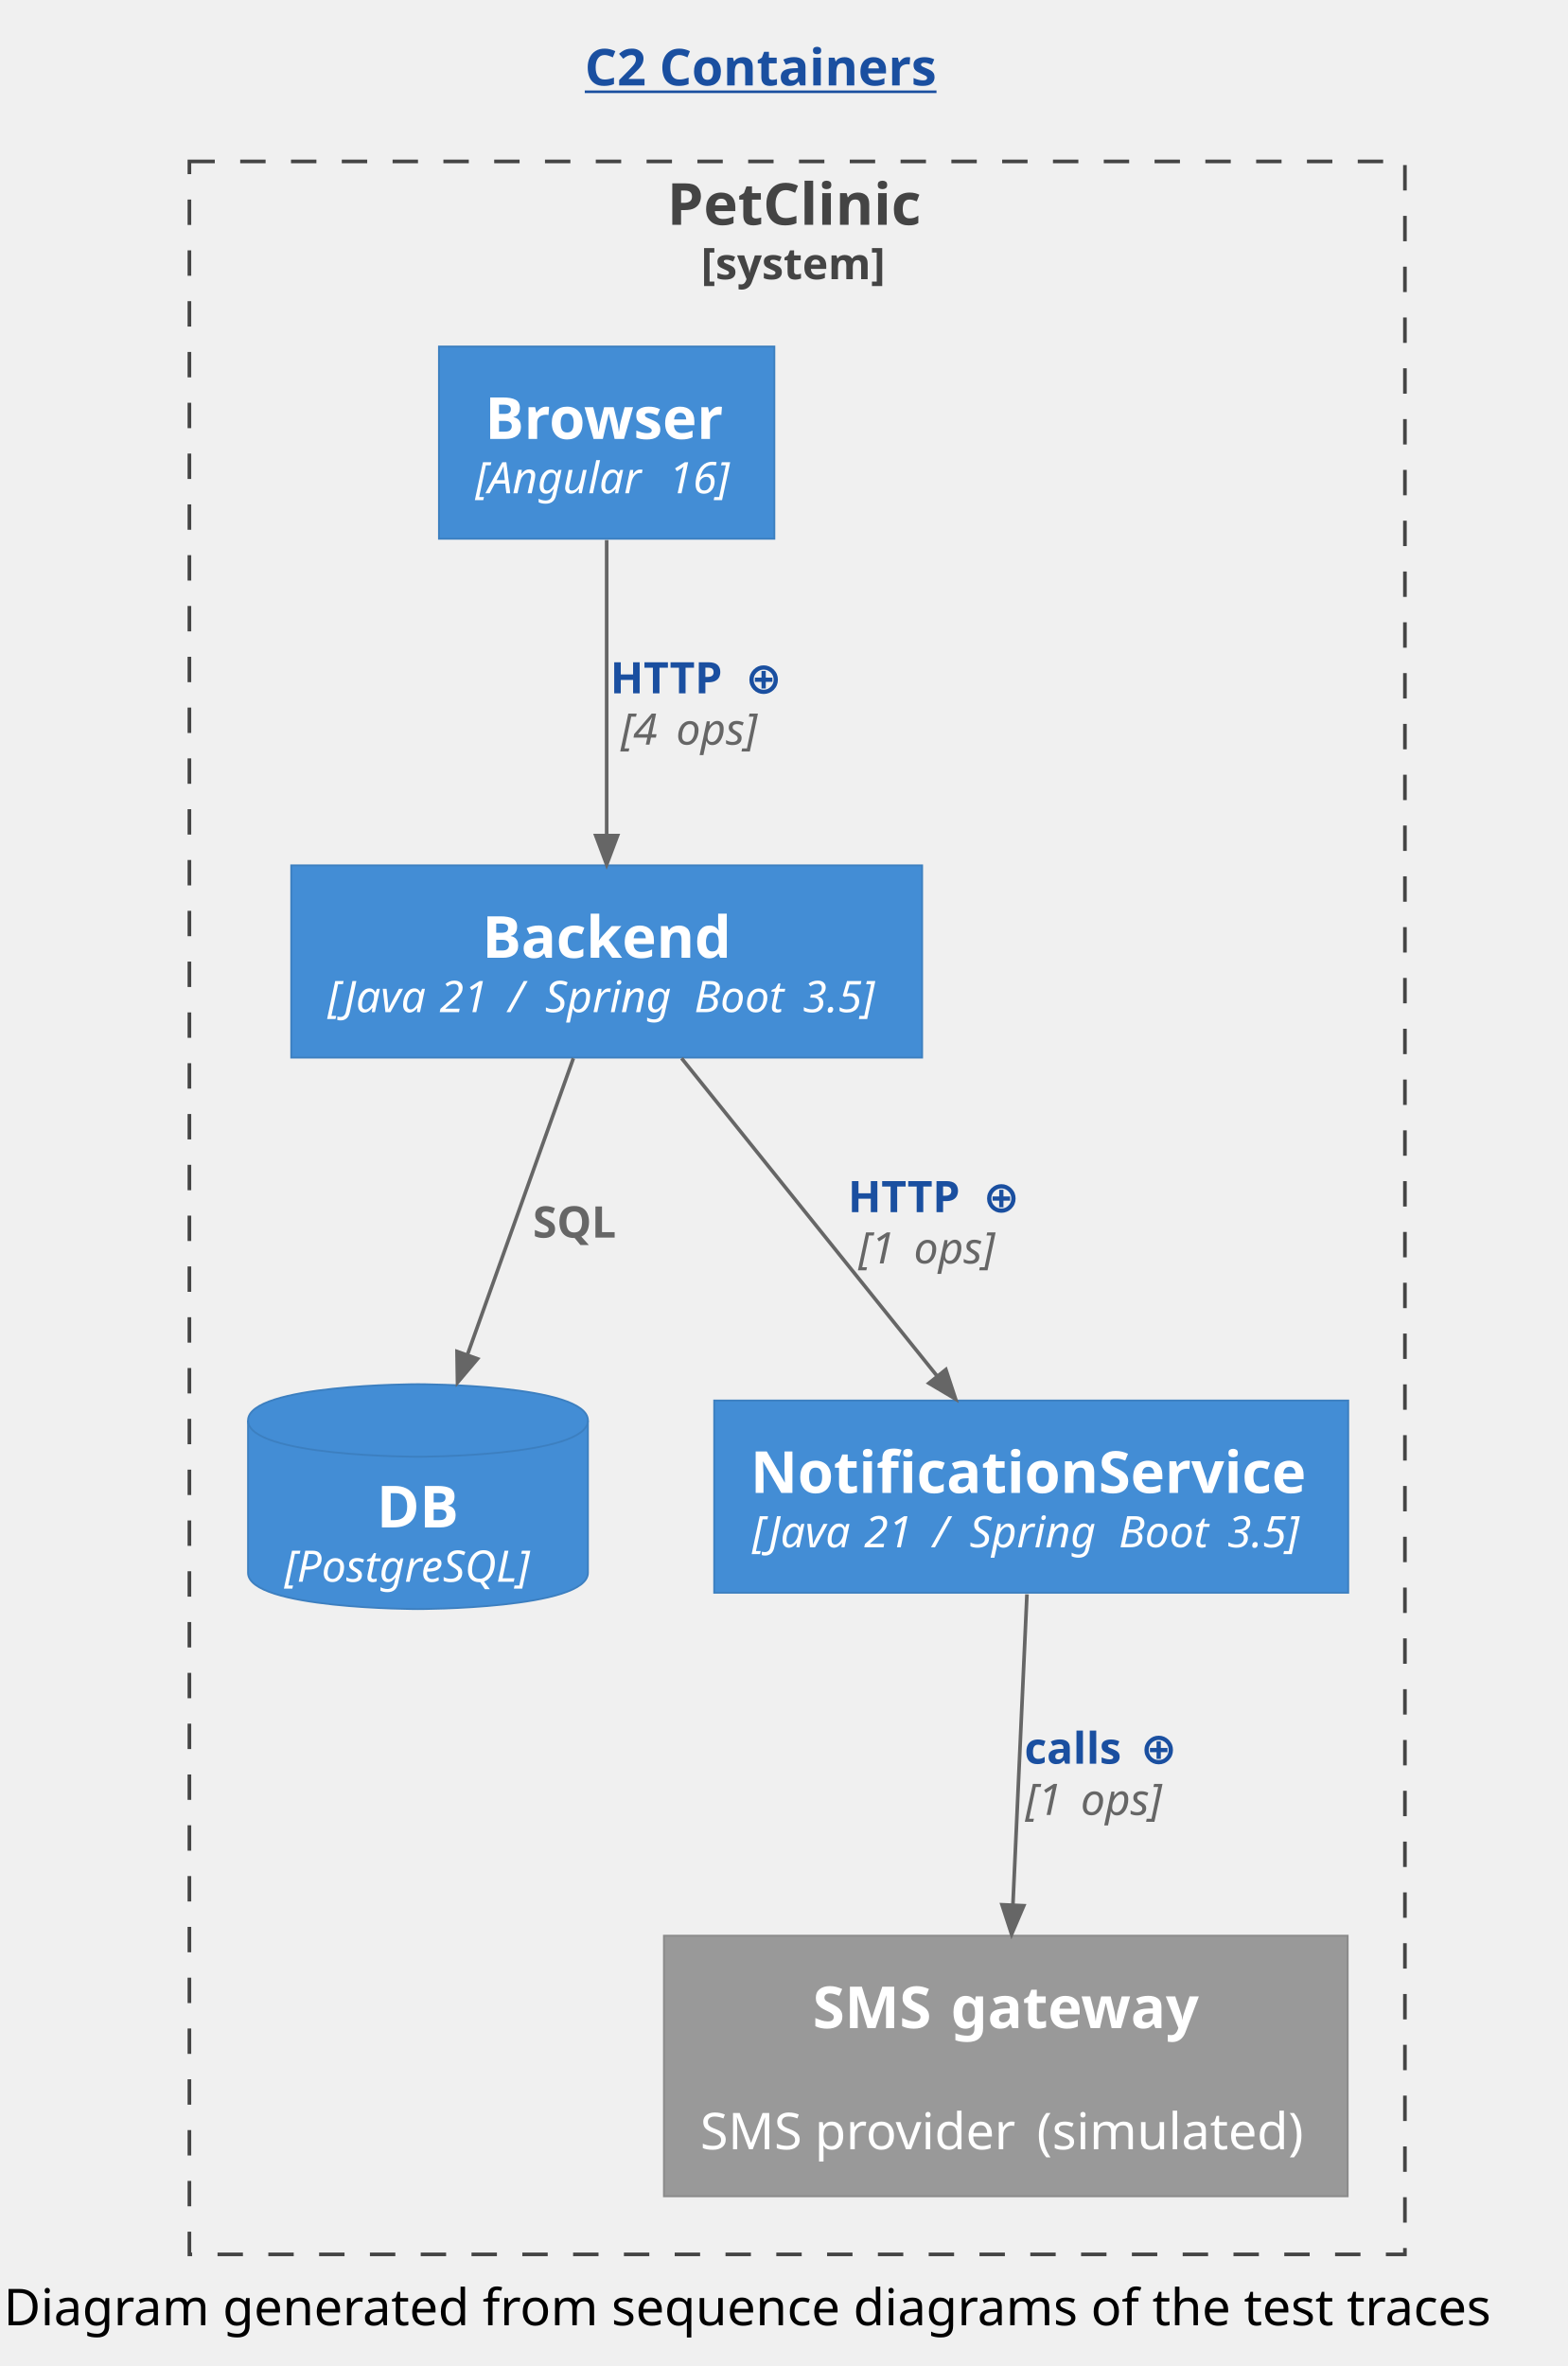
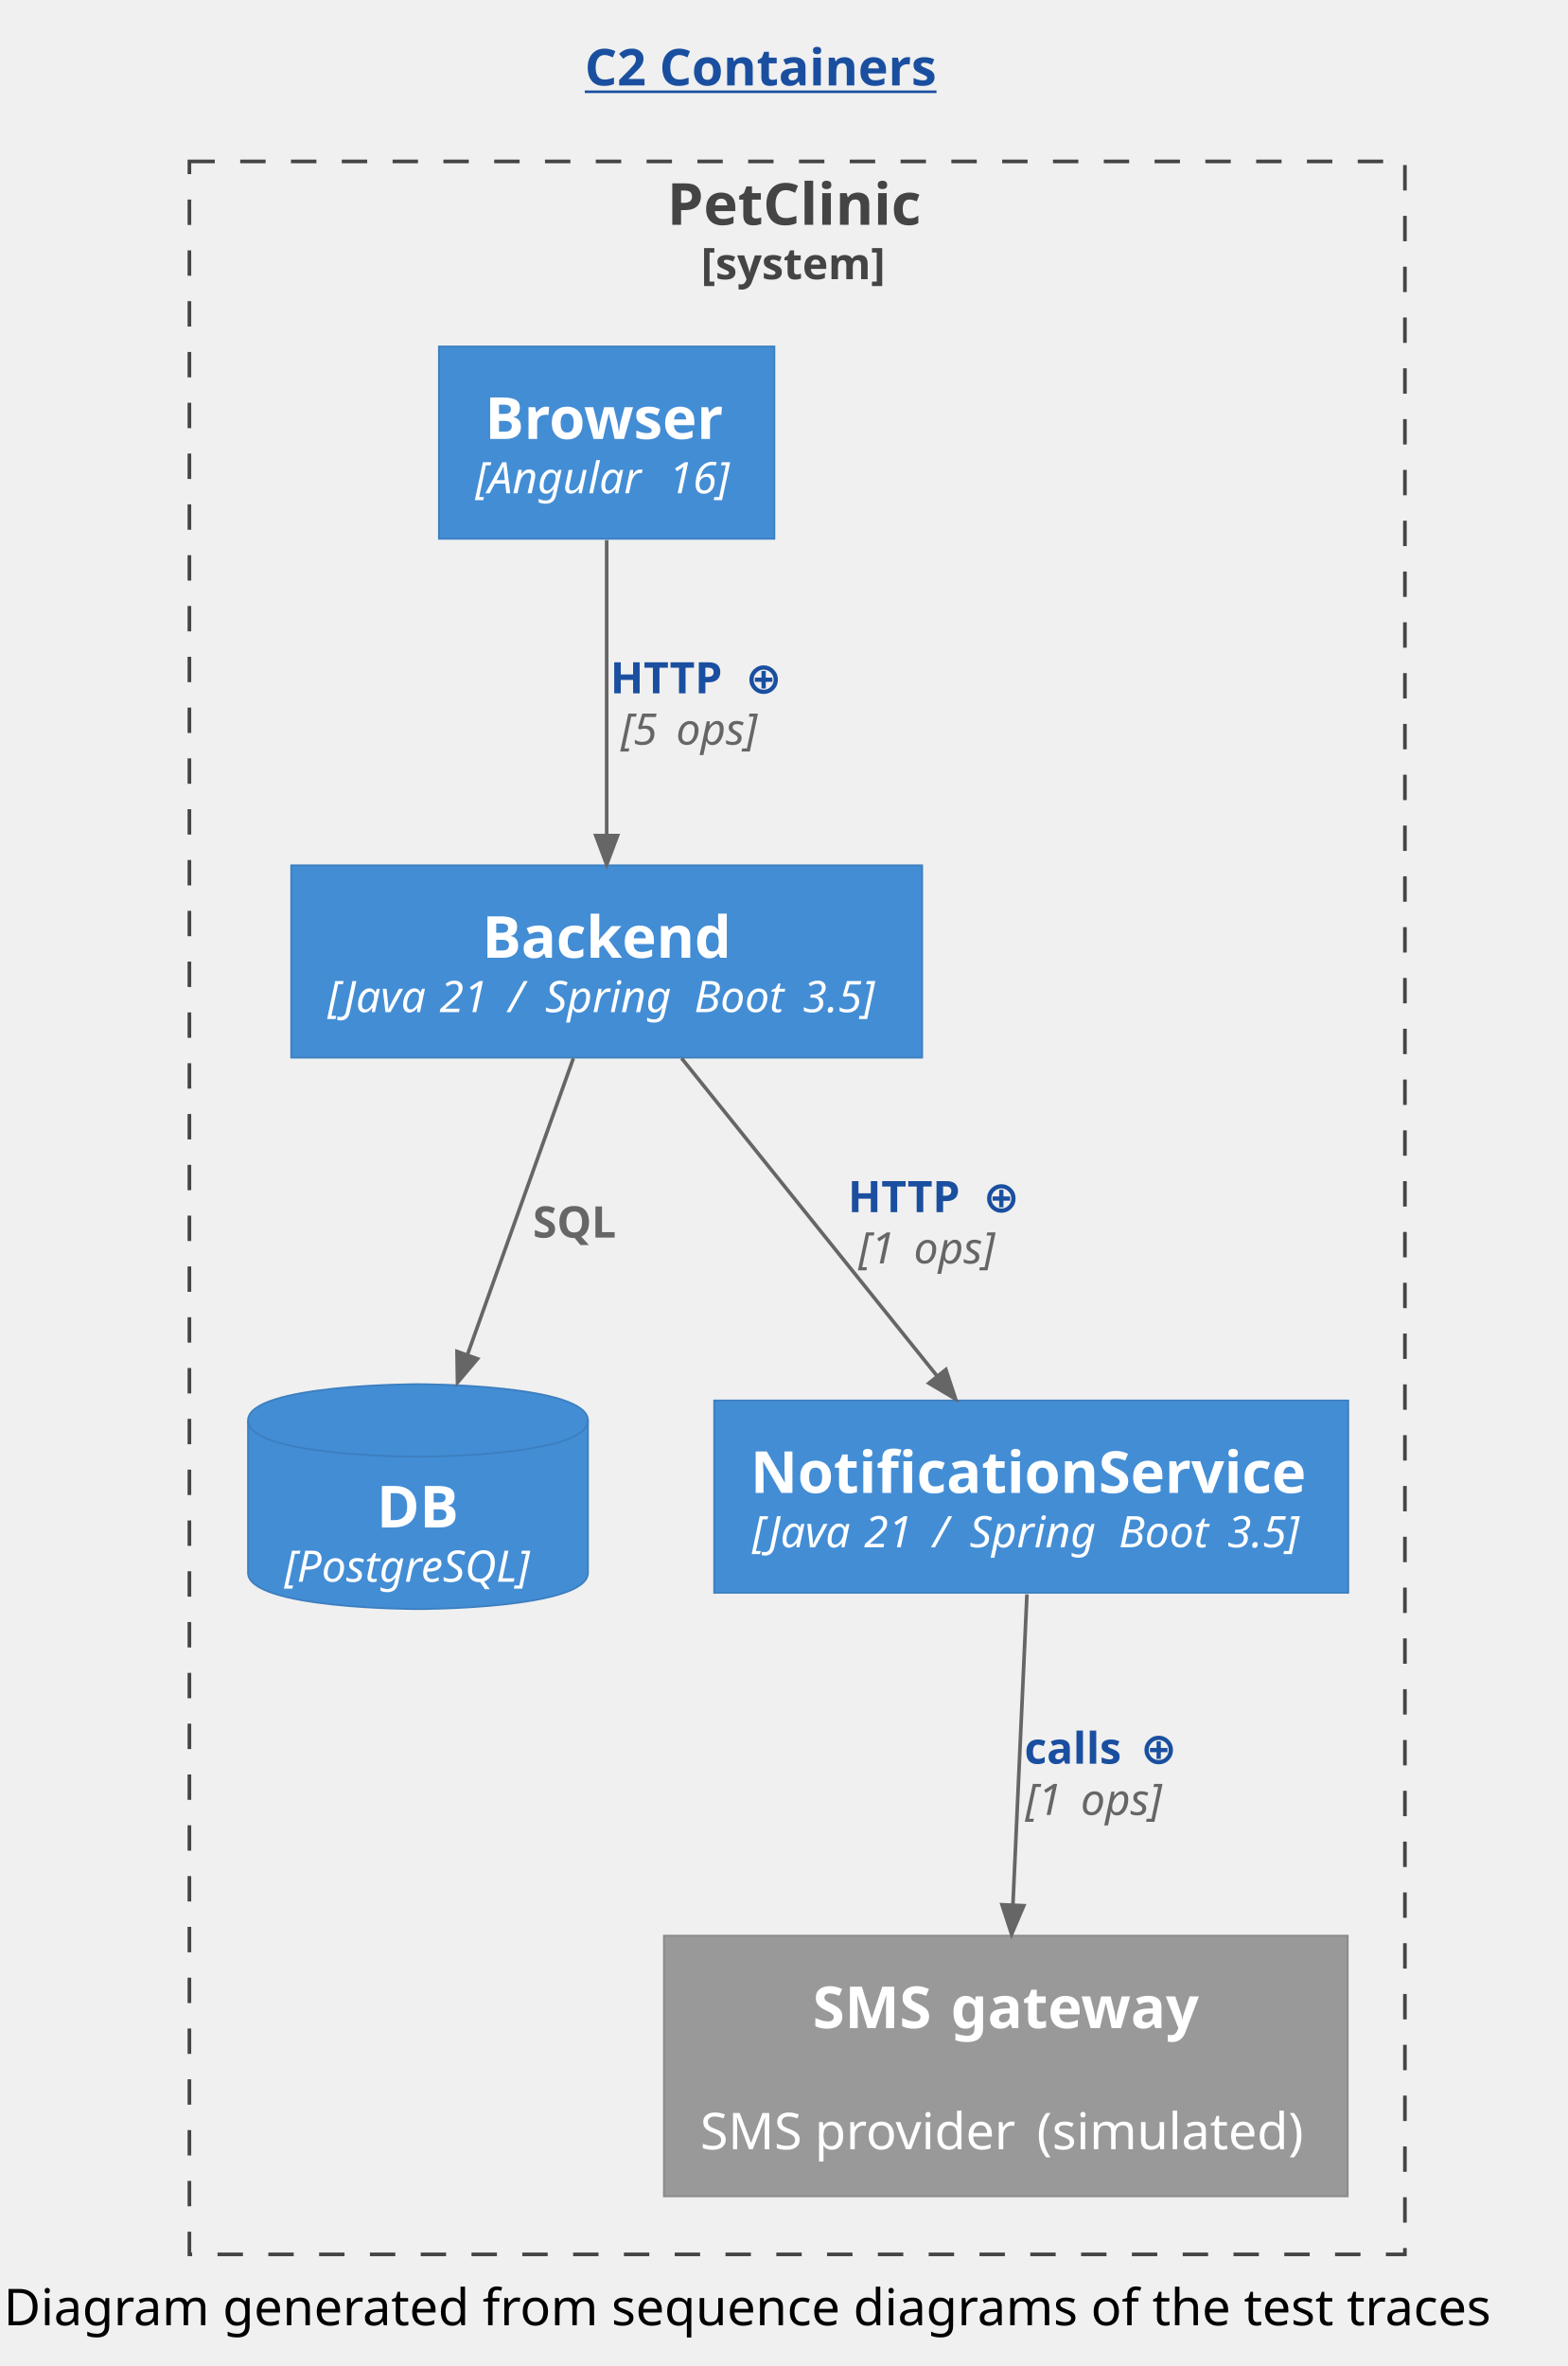
<svg xmlns="http://www.w3.org/2000/svg" xmlns:xlink="http://www.w3.org/1999/xlink" contentStyleType="text/css" data-diagram-type="DESCRIPTION" height="652px" preserveAspectRatio="none" style="width:432px;height:652px;background:#FFFFFF;" version="1.1" viewBox="0 0 432 652" width="432px" zoomAndPan="magnify">
  <defs />
  <g>
    <g class="title" data-source-line="6">
      <a href="https://c4model.com/diagrams/container" target="_blank" rel="noopener noreferrer" title="What is a C2 diagram?" xlink:actuate="onRequest" xlink:href="https://c4model.com/diagrams/container" xlink:show="new" xlink:title="What is a C2 diagram?" xlink:type="simple">
        <text fill="#1A4FA0" font-family="sans-serif" font-size="14" font-weight="bold" lengthAdjust="spacing" text-decoration="underline" textLength="102.067" x="161.166" y="23.535">C2 Containers</text>
      </a>
    </g>
    <g class="cluster" data-qualified-name="c2_system" data-source-line="1666" id="ent0002">
      <rect fill="none" height="576.75" style="stroke:#444444;stroke-width:1;stroke-dasharray:7,7;" width="335" x="52.2" y="44.488" />
      <text fill="#444444" font-family="sans-serif" font-size="16" font-weight="bold" lengthAdjust="spacing" textLength="71.703" x="183.848" y="61.957">PetClinic</text>
      <text fill="#444444" font-family="sans-serif" font-size="12" font-weight="bold" lengthAdjust="spacing" textLength="52.992" x="193.204" y="76.934">[system]</text>
    </g>
    <g class="entity" data-qualified-name="c2_system.Backend" data-source-line="71" id="ent0003">
      <rect fill="#438DD5" height="52.977" style="stroke:#3C7FC0;stroke-width:0.5;" width="173.885" x="80.26" y="238.468" />
      <text fill="#FFFFFF" font-family="sans-serif" font-size="16" font-weight="bold" lengthAdjust="spacing" textLength="68.609" x="132.897" y="263.937">Backend</text>
      <text fill="#FFFFFF" font-family="sans-serif" font-size="12" font-style="italic" lengthAdjust="spacing" textLength="27.1" x="90.26" y="278.914">[Java</text>
      <text fill="#FFFFFF" font-family="sans-serif" font-size="12" font-style="italic" lengthAdjust="spacing" textLength="3.797" x="117.359" y="278.914"> </text>
      <text fill="#FFFFFF" font-family="sans-serif" font-size="12" font-style="italic" lengthAdjust="spacing" textLength="15.176" x="121.156" y="278.914">21</text>
      <text fill="#FFFFFF" font-family="sans-serif" font-size="12" font-style="italic" lengthAdjust="spacing" textLength="3.797" x="136.332" y="278.914"> </text>
      <text fill="#FFFFFF" font-family="sans-serif" font-size="12" font-style="italic" lengthAdjust="spacing" textLength="6.293" x="140.129" y="278.914">/</text>
      <text fill="#FFFFFF" font-family="sans-serif" font-size="12" font-style="italic" lengthAdjust="spacing" textLength="3.797" x="146.422" y="278.914"> </text>
      <text fill="#FFFFFF" font-family="sans-serif" font-size="12" font-style="italic" lengthAdjust="spacing" textLength="37.324" x="150.219" y="278.914">Spring</text>
      <text fill="#FFFFFF" font-family="sans-serif" font-size="12" font-style="italic" lengthAdjust="spacing" textLength="3.797" x="187.543" y="278.914"> </text>
      <text fill="#FFFFFF" font-family="sans-serif" font-size="12" font-style="italic" lengthAdjust="spacing" textLength="26.133" x="191.34" y="278.914">Boot</text>
      <text fill="#FFFFFF" font-family="sans-serif" font-size="12" font-style="italic" lengthAdjust="spacing" textLength="3.797" x="217.473" y="278.914"> </text>
      <text fill="#FFFFFF" font-family="sans-serif" font-size="12" font-style="italic" lengthAdjust="spacing" textLength="22.875" x="221.269" y="278.914">3.5]</text>
    </g>
    <g class="entity" data-qualified-name="c2_system.Browser" data-source-line="71" id="ent0004">
      <rect fill="#438DD5" height="52.977" style="stroke:#3C7FC0;stroke-width:0.5;" width="92.439" x="120.98" y="95.488" />
      <text fill="#FFFFFF" font-family="sans-serif" font-size="16" font-weight="bold" lengthAdjust="spacing" textLength="67.07" x="133.664" y="120.957">Browser</text>
      <text fill="#FFFFFF" font-family="sans-serif" font-size="12" font-style="italic" lengthAdjust="spacing" textLength="49.565" x="130.98" y="135.934">[Angular</text>
      <text fill="#FFFFFF" font-family="sans-serif" font-size="12" font-style="italic" lengthAdjust="spacing" textLength="3.797" x="180.544" y="135.934"> </text>
      <text fill="#FFFFFF" font-family="sans-serif" font-size="12" font-style="italic" lengthAdjust="spacing" textLength="19.078" x="184.341" y="135.934">16]</text>
    </g>
    <g class="entity" data-qualified-name="c2_system.DB" data-source-line="75" id="ent0005">
      <path d="M68.36,391.438 C68.36,381.438 115.198,381.438 115.198,381.438 C115.198,381.438 162.036,381.438 162.036,391.438 L162.036,433.415 C162.036,443.415 115.198,443.415 115.198,443.415 C115.198,443.415 68.36,443.415 68.36,433.415 L68.36,391.438" fill="#438DD5" style="stroke:#3C7FC0;stroke-width:0.5;" />
      <path d="M68.36,391.438 C68.36,401.438 115.198,401.438 115.198,401.438 C115.198,401.438 162.036,401.438 162.036,391.438" fill="none" style="stroke:#3C7FC0;stroke-width:0.5;" />
      <text fill="#FFFFFF" font-family="sans-serif" font-size="16" font-weight="bold" lengthAdjust="spacing" textLength="22.766" x="103.815" y="420.907">DB</text>
      <text fill="#FFFFFF" font-family="sans-serif" font-size="12" font-style="italic" lengthAdjust="spacing" textLength="73.676" x="78.36" y="435.884">[PostgreSQL]</text>
    </g>
    <g class="entity" data-qualified-name="c2_system.NotificationService" data-source-line="71" id="ent0006">
      <rect fill="#438DD5" height="52.977" style="stroke:#3C7FC0;stroke-width:0.5;" width="174.75" x="196.83" y="385.938" />
      <text fill="#FFFFFF" font-family="sans-serif" font-size="16" font-weight="bold" lengthAdjust="spacing" textLength="154.75" x="206.83" y="411.407">NotificationService</text>
      <text fill="#FFFFFF" font-family="sans-serif" font-size="12" font-style="italic" lengthAdjust="spacing" textLength="27.1" x="207.262" y="426.384">[Java</text>
      <text fill="#FFFFFF" font-family="sans-serif" font-size="12" font-style="italic" lengthAdjust="spacing" textLength="3.797" x="234.362" y="426.384"> </text>
      <text fill="#FFFFFF" font-family="sans-serif" font-size="12" font-style="italic" lengthAdjust="spacing" textLength="15.176" x="238.159" y="426.384">21</text>
      <text fill="#FFFFFF" font-family="sans-serif" font-size="12" font-style="italic" lengthAdjust="spacing" textLength="3.797" x="253.335" y="426.384"> </text>
      <text fill="#FFFFFF" font-family="sans-serif" font-size="12" font-style="italic" lengthAdjust="spacing" textLength="6.293" x="257.132" y="426.384">/</text>
      <text fill="#FFFFFF" font-family="sans-serif" font-size="12" font-style="italic" lengthAdjust="spacing" textLength="3.797" x="263.424" y="426.384"> </text>
      <text fill="#FFFFFF" font-family="sans-serif" font-size="12" font-style="italic" lengthAdjust="spacing" textLength="37.324" x="267.221" y="426.384">Spring</text>
      <text fill="#FFFFFF" font-family="sans-serif" font-size="12" font-style="italic" lengthAdjust="spacing" textLength="3.797" x="304.546" y="426.384"> </text>
      <text fill="#FFFFFF" font-family="sans-serif" font-size="12" font-style="italic" lengthAdjust="spacing" textLength="26.133" x="308.342" y="426.384">Boot</text>
      <text fill="#FFFFFF" font-family="sans-serif" font-size="12" font-style="italic" lengthAdjust="spacing" textLength="3.797" x="334.475" y="426.384"> </text>
      <text fill="#FFFFFF" font-family="sans-serif" font-size="12" font-style="italic" lengthAdjust="spacing" textLength="22.875" x="338.272" y="426.384">3.5]</text>
    </g>
    <g class="entity" data-qualified-name="c2_system.SMS_gateway" data-source-line="212" id="ent0007">
      <rect fill="#999999" height="71.82" style="stroke:#8A8A8A;stroke-width:0.5;" width="188.444" x="182.98" y="533.418" />
      <text fill="#FFFFFF" font-family="sans-serif" font-size="16" font-weight="bold" lengthAdjust="spacing" textLength="32.805" x="223.983" y="558.887">SMS</text>
      <text fill="#FFFFFF" font-family="sans-serif" font-size="16" font-weight="bold" lengthAdjust="spacing" textLength="5.273" x="256.788" y="558.887"> </text>
      <text fill="#FFFFFF" font-family="sans-serif" font-size="16" font-weight="bold" lengthAdjust="spacing" textLength="68.359" x="262.061" y="558.887">gateway</text>
      <text fill="#FFFFFF" font-family="sans-serif" font-size="14" lengthAdjust="spacing" textLength="4.43" x="274.987" y="575.797"> </text>
      <text fill="#FFFFFF" font-family="sans-serif" font-size="14" lengthAdjust="spacing" textLength="27.139" x="192.98" y="592.285">SMS</text>
      <text fill="#FFFFFF" font-family="sans-serif" font-size="14" lengthAdjust="spacing" textLength="4.43" x="220.118" y="592.285"> </text>
      <text fill="#FFFFFF" font-family="sans-serif" font-size="14" lengthAdjust="spacing" textLength="56.773" x="224.548" y="592.285">provider</text>
      <text fill="#FFFFFF" font-family="sans-serif" font-size="14" lengthAdjust="spacing" textLength="4.43" x="281.32" y="592.285"> </text>
      <text fill="#FFFFFF" font-family="sans-serif" font-size="14" lengthAdjust="spacing" textLength="75.674" x="285.75" y="592.285">(simulated)</text>
    </g>
    <g class="link" data-entity-1="ent0003" data-entity-2="ent0005" data-link-type="dependency" data-source-line="1779" id="lnk8">
      <path d="M158.02,291.628 C149.1,316.588 138.242,346.975 128.782,373.445" fill="none" id="Backend-to-DB" style="stroke:#666666;stroke-width:1;" />
      <polygon fill="#666666" points="126.09,380.978,131.607,374.454,125.957,372.435,126.09,380.978" style="stroke:#666666;stroke-width:1;" />
      <text fill="#666666" font-family="sans-serif" font-size="12" font-weight="bold" lengthAdjust="spacing" textLength="23.719" x="146.86" y="341.04">SQL</text>
    </g>
    <g class="link" data-entity-1="ent0003" data-entity-2="ent0006" data-link-type="dependency" data-source-line="1779" id="lnk9">
      <path d="M187.85,291.628 C209.1,318.058 237.027,352.773 258.347,379.293" fill="none" id="Backend-to-NotificationService" style="stroke:#666666;stroke-width:1;" />
      <polygon fill="#666666" points="263.36,385.528,260.685,377.414,256.009,381.173,263.36,385.528" style="stroke:#666666;stroke-width:1;" />
      <a href="genseq://c2-279a196c9d" target="_top" title="Click for the calls behind this line" xlink:actuate="onRequest" xlink:href="genseq://c2-279a196c9d" xlink:show="new" xlink:title="Click for the calls behind this line" xlink:type="simple">
        <text fill="#1A4FA0" font-family="sans-serif" font-size="12" font-weight="bold" lengthAdjust="spacing" textLength="33.281" x="233.71" y="334.04">HTTP</text>
      </a>
      <a href="genseq://c2-279a196c9d" target="_top" title="Click for the calls behind this line" xlink:actuate="onRequest" xlink:href="genseq://c2-279a196c9d" xlink:show="new" xlink:title="Click for the calls behind this line" xlink:type="simple">
        <text fill="#1A4FA0" font-family="sans-serif" font-size="12" font-weight="bold" lengthAdjust="spacing" textLength="3.955" x="266.991" y="334.04"> </text>
      </a>
      <a href="genseq://c2-279a196c9d" target="_top" title="Click for the calls behind this line" xlink:actuate="onRequest" xlink:href="genseq://c2-279a196c9d" xlink:show="new" xlink:title="Click for the calls behind this line" xlink:type="simple">
        <text fill="#1A4FA0" font-family="sans-serif" font-size="12" font-weight="bold" lengthAdjust="spacing" textLength="8.684" x="270.946" y="334.04">⊕</text>
      </a>
      <text fill="#666666" font-family="sans-serif" font-size="12" font-style="italic" lengthAdjust="spacing" textLength="11.49" x="236.554" y="348.173">[1</text>
      <text fill="#666666" font-family="sans-serif" font-size="12" font-style="italic" lengthAdjust="spacing" textLength="3.797" x="248.045" y="348.173"> </text>
      <text fill="#666666" font-family="sans-serif" font-size="12" font-style="italic" lengthAdjust="spacing" textLength="24.943" x="251.841" y="348.173">ops]</text>
    </g>
    <g class="link" data-entity-1="ent0004" data-entity-2="ent0003" data-link-type="dependency" data-source-line="1779" id="lnk10">
      <path d="M167.2,148.838 C167.2,174.268 167.2,204.878 167.2,230.258" fill="none" id="Browser-to-Backend" style="stroke:#666666;stroke-width:1;" />
      <polygon fill="#666666" points="167.2,238.258,170.2,230.258,164.2,230.258,167.2,238.258" style="stroke:#666666;stroke-width:1;" />
-       <a href="genseq://c2-43d2943456" target="_top" title="Click for the calls behind this line" xlink:actuate="onRequest" xlink:href="genseq://c2-43d2943456" xlink:show="new" xlink:title="Click for the calls behind this line" xlink:type="simple">
+       <a href="genseq://c2-fb35163739" target="_top" title="Click for the calls behind this line" xlink:actuate="onRequest" xlink:href="genseq://c2-fb35163739" xlink:show="new" xlink:title="Click for the calls behind this line" xlink:type="simple">
        <text fill="#1A4FA0" font-family="sans-serif" font-size="12" font-weight="bold" lengthAdjust="spacing" textLength="33.281" x="168.2" y="191.07">HTTP</text>
      </a>
-       <a href="genseq://c2-43d2943456" target="_top" title="Click for the calls behind this line" xlink:actuate="onRequest" xlink:href="genseq://c2-43d2943456" xlink:show="new" xlink:title="Click for the calls behind this line" xlink:type="simple">
+       <a href="genseq://c2-fb35163739" target="_top" title="Click for the calls behind this line" xlink:actuate="onRequest" xlink:href="genseq://c2-fb35163739" xlink:show="new" xlink:title="Click for the calls behind this line" xlink:type="simple">
        <text fill="#1A4FA0" font-family="sans-serif" font-size="12" font-weight="bold" lengthAdjust="spacing" textLength="3.955" x="201.481" y="191.07"> </text>
      </a>
-       <a href="genseq://c2-43d2943456" target="_top" title="Click for the calls behind this line" xlink:actuate="onRequest" xlink:href="genseq://c2-43d2943456" xlink:show="new" xlink:title="Click for the calls behind this line" xlink:type="simple">
+       <a href="genseq://c2-fb35163739" target="_top" title="Click for the calls behind this line" xlink:actuate="onRequest" xlink:href="genseq://c2-fb35163739" xlink:show="new" xlink:title="Click for the calls behind this line" xlink:type="simple">
        <text fill="#1A4FA0" font-family="sans-serif" font-size="12" font-weight="bold" lengthAdjust="spacing" textLength="8.684" x="205.436" y="191.07">⊕</text>
      </a>
-       <text fill="#666666" font-family="sans-serif" font-size="12" font-style="italic" lengthAdjust="spacing" textLength="11.49" x="171.044" y="205.203">[4</text>
+       <text fill="#666666" font-family="sans-serif" font-size="12" font-style="italic" lengthAdjust="spacing" textLength="11.49" x="171.044" y="205.203">[5</text>
      <text fill="#666666" font-family="sans-serif" font-size="12" font-style="italic" lengthAdjust="spacing" textLength="3.797" x="182.535" y="205.203"> </text>
      <text fill="#666666" font-family="sans-serif" font-size="12" font-style="italic" lengthAdjust="spacing" textLength="24.943" x="186.332" y="205.203">ops]</text>
    </g>
    <g class="link" data-entity-1="ent0006" data-entity-2="ent0007" data-link-type="dependency" data-source-line="1779" id="lnk11">
      <path d="M283.03,439.358 C281.87,465.018 280.438,496.506 279.158,525.026" fill="none" id="NotificationService-to-SMS_gateway" style="stroke:#666666;stroke-width:1;" />
      <polygon fill="#666666" points="278.8,533.018,282.155,525.161,276.161,524.892,278.8,533.018" style="stroke:#666666;stroke-width:1;" />
      <a href="genseq://c2-cb01a30b7a" target="_top" title="Click for the calls behind this line" xlink:actuate="onRequest" xlink:href="genseq://c2-cb01a30b7a" xlink:show="new" xlink:title="Click for the calls behind this line" xlink:type="simple">
        <text fill="#1A4FA0" font-family="sans-serif" font-size="12" font-weight="bold" lengthAdjust="spacing" textLength="28.031" x="282.33" y="486.02">calls</text>
      </a>
      <a href="genseq://c2-cb01a30b7a" target="_top" title="Click for the calls behind this line" xlink:actuate="onRequest" xlink:href="genseq://c2-cb01a30b7a" xlink:show="new" xlink:title="Click for the calls behind this line" xlink:type="simple">
        <text fill="#1A4FA0" font-family="sans-serif" font-size="12" font-weight="bold" lengthAdjust="spacing" textLength="3.955" x="310.361" y="486.02"> </text>
      </a>
      <a href="genseq://c2-cb01a30b7a" target="_top" title="Click for the calls behind this line" xlink:actuate="onRequest" xlink:href="genseq://c2-cb01a30b7a" xlink:show="new" xlink:title="Click for the calls behind this line" xlink:type="simple">
        <text fill="#1A4FA0" font-family="sans-serif" font-size="12" font-weight="bold" lengthAdjust="spacing" textLength="8.684" x="314.316" y="486.02">⊕</text>
      </a>
      <text fill="#666666" font-family="sans-serif" font-size="12" font-style="italic" lengthAdjust="spacing" textLength="11.49" x="282.549" y="500.153">[1</text>
      <text fill="#666666" font-family="sans-serif" font-size="12" font-style="italic" lengthAdjust="spacing" textLength="3.797" x="294.04" y="500.153"> </text>
      <text fill="#666666" font-family="sans-serif" font-size="12" font-style="italic" lengthAdjust="spacing" textLength="24.943" x="297.837" y="500.153">ops]</text>
    </g>
    <g class="caption" data-source-line="18">
      <text fill="#000000" font-family="sans-serif" font-size="14" lengthAdjust="spacing" textLength="422.399" x="1" y="640.773">Diagram generated from sequence diagrams of the test traces</text>
    </g>
  </g>
</svg>
